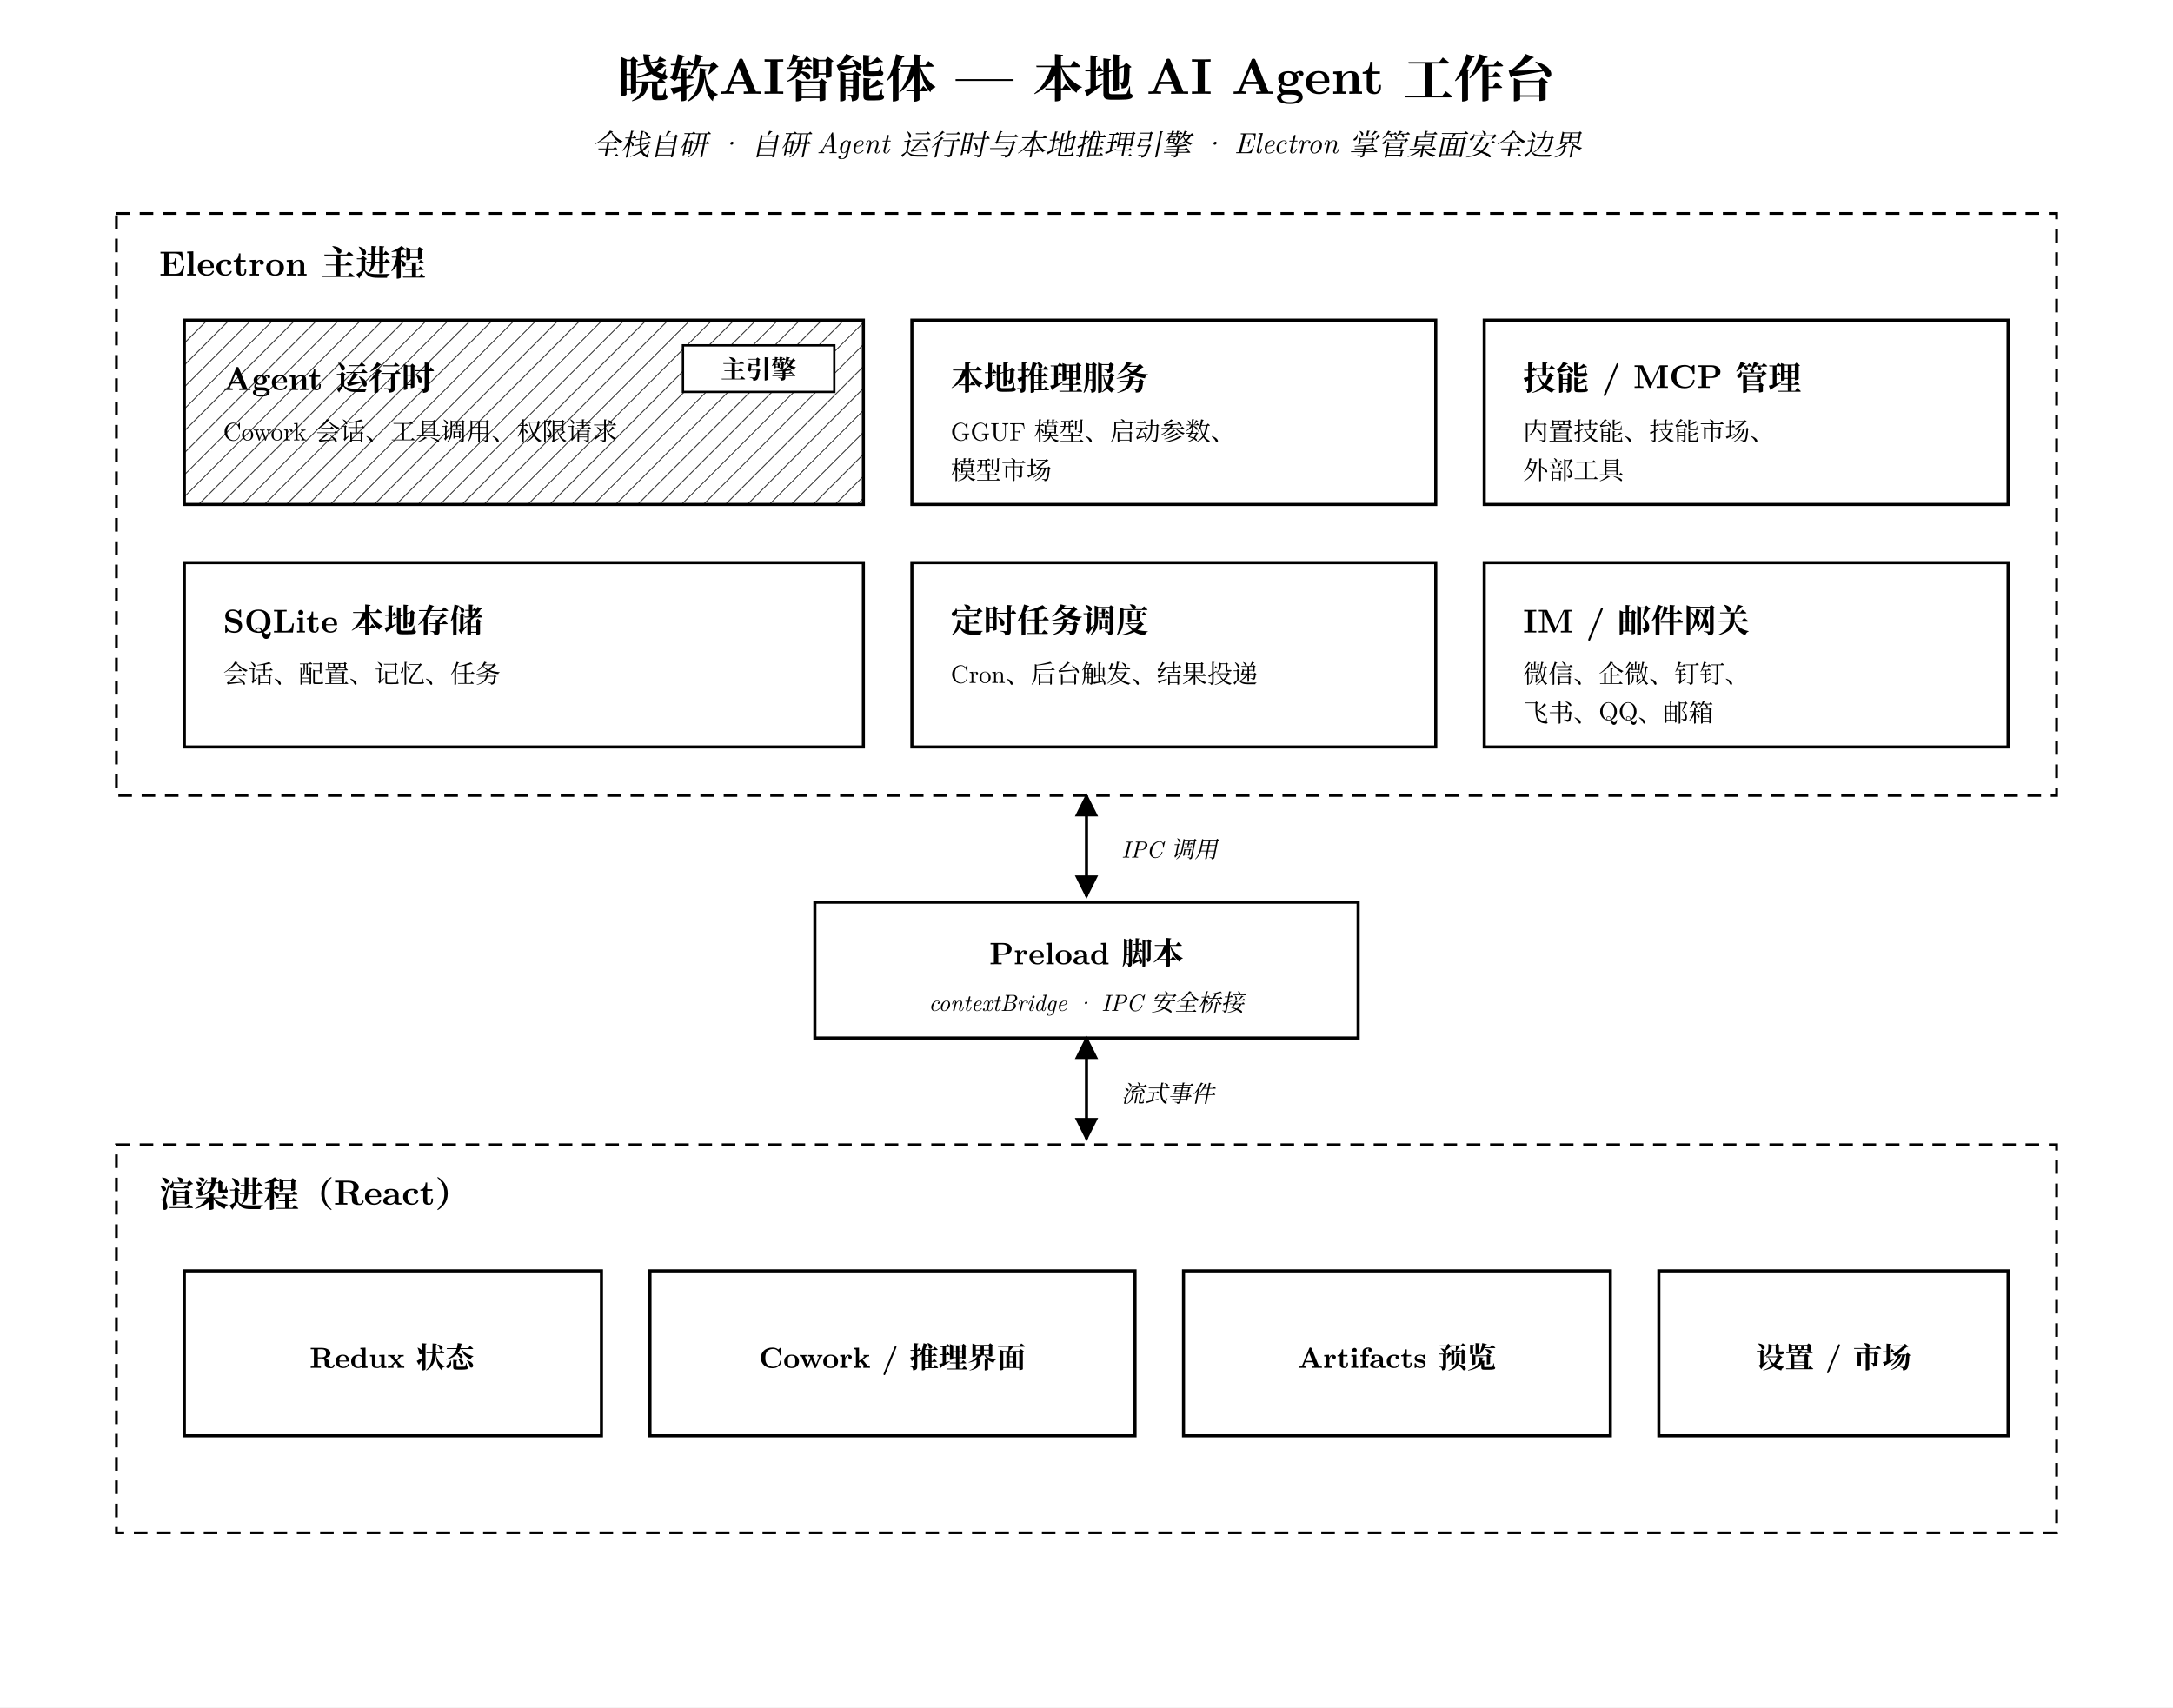
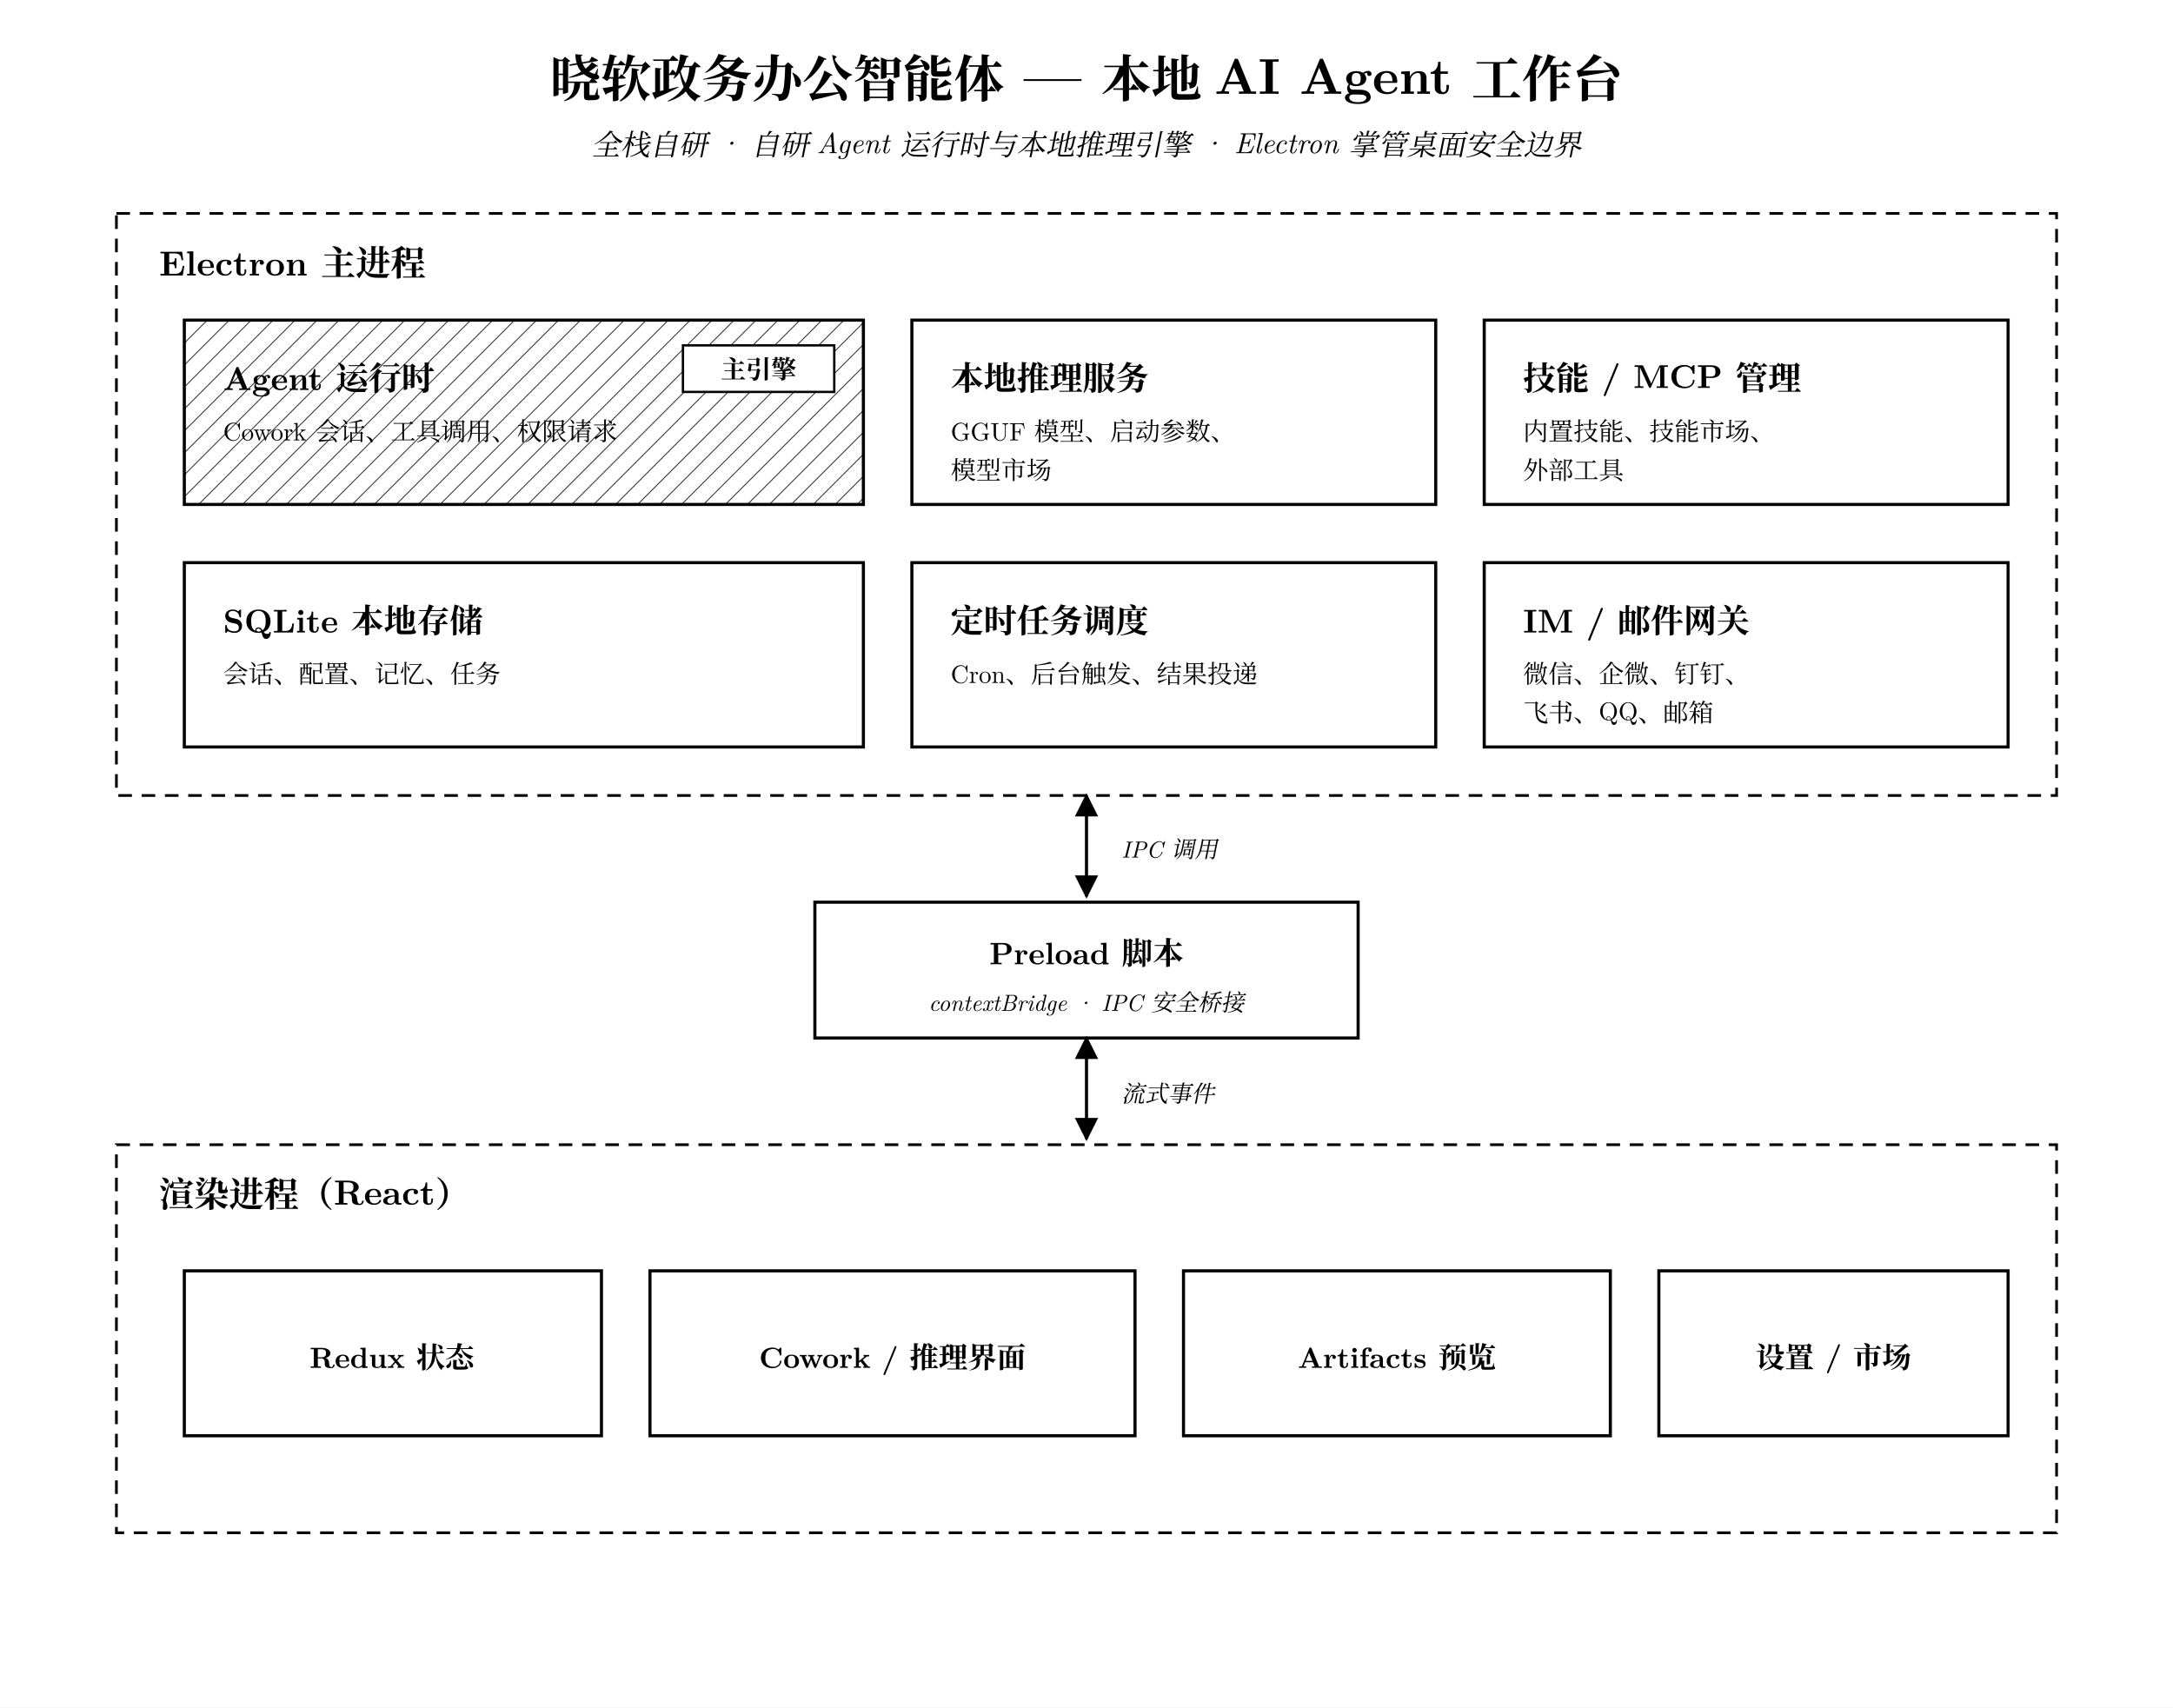
<svg xmlns="http://www.w3.org/2000/svg" width="1120" height="880" viewBox="0 0 1120 880" fill="none">
  <defs>
    <pattern id="hatch" width="8" height="8" patternTransform="rotate(45)" patternUnits="userSpaceOnUse">
      <line x1="0" y1="0" x2="0" y2="8" stroke="#000" stroke-width="0.7" />
    </pattern>
    <marker id="arr" viewBox="0 0 10 10" refX="9" refY="5" markerWidth="7.5" markerHeight="7.5" orient="auto-start-reverse">
      <path d="M0,0 L10,5 L0,10 z" fill="#000" />
    </marker>
    <style>
      text { fill: #000; font-family: 'Latin Modern Roman', 'CMU Serif', 'STIX Two Text', 'Noto Serif CJK SC', 'Source Han Serif SC', 'Songti SC', 'SimSun', 'Times New Roman', serif; }
      .t0 { font-size: 26px; font-weight: 700; }
      .t1 { font-size: 15px; font-style: italic; }
      .t2 { font-size: 18px; font-weight: 700; }
      .t3 { font-size: 17px; font-weight: 700; }
      .t4 { font-size: 13px; }
      .t5 { font-size: 16px; font-weight: 700; }
      .t6 { font-size: 12px; font-style: italic; }
      .t7 { font-size: 15px; font-weight: 700; }
      .box { fill: #fff; stroke: #000; stroke-width: 1.6; }
      .grp { fill: none; stroke: #000; stroke-width: 1.4; stroke-dasharray: 7 5; }
      .ln  { stroke: #000; stroke-width: 1.6; }
    </style>
  </defs>
  <rect width="1120" height="880" fill="#fff" />
-   <text x="560" y="50" text-anchor="middle" class="t0">晓软AI智能体 — 本地 AI Agent 工作台</text>
+   <text x="560" y="50" text-anchor="middle" class="t0">晓软政务办公智能体 — 本地 AI Agent 工作台</text>
  <text x="560" y="80" text-anchor="middle" class="t1">全栈自研 · 自研 Agent 运行时与本地推理引擎 · Electron 掌管桌面安全边界</text>
  <rect x="60" y="110" width="1000" height="300" class="grp" />
  <text x="82" y="142" class="t2">Electron 主进程</text>
  <rect x="95" y="165" width="350" height="95" fill="url(#hatch)" stroke="#000" stroke-width="1.6" />
  <text x="115" y="201" class="t3">Agent 运行时</text>
  <text x="115" y="227" class="t4">Cowork 会话、工具调用、权限请求</text>
  <rect x="352" y="178" width="78" height="24" fill="#fff" stroke="#000" stroke-width="1.2" />
  <text x="391" y="195" text-anchor="middle" class="t4" font-weight="700">主引擎</text>
  <rect x="470" y="165" width="270" height="95" class="box" />
  <text x="490" y="201" class="t3">本地推理服务</text>
  <text x="490" y="227" class="t4">GGUF 模型、启动参数、</text>
  <text x="490" y="247" class="t4">模型市场</text>
  <rect x="765" y="165" width="270" height="95" class="box" />
  <text x="785" y="201" class="t3">技能 / MCP 管理</text>
  <text x="785" y="227" class="t4">内置技能、技能市场、</text>
  <text x="785" y="247" class="t4">外部工具</text>
  <rect x="95" y="290" width="350" height="95" class="box" />
  <text x="115" y="326" class="t3">SQLite 本地存储</text>
  <text x="115" y="352" class="t4">会话、配置、记忆、任务</text>
  <rect x="470" y="290" width="270" height="95" class="box" />
  <text x="490" y="326" class="t3">定时任务调度</text>
  <text x="490" y="352" class="t4">Cron、后台触发、结果投递</text>
  <rect x="765" y="290" width="270" height="95" class="box" />
  <text x="785" y="326" class="t3">IM / 邮件网关</text>
  <text x="785" y="352" class="t4">微信、企微、钉钉、</text>
  <text x="785" y="372" class="t4">飞书、QQ、邮箱</text>
  <line x1="560" y1="410" x2="560" y2="462" class="ln" marker-start="url(#arr)" marker-end="url(#arr)" />
  <text x="578" y="442" class="t6">IPC 调用</text>
  <rect x="420" y="465" width="280" height="70" class="box" />
  <text x="560" y="497" text-anchor="middle" class="t5">Preload 脚本</text>
  <text x="560" y="521" text-anchor="middle" class="t6">contextBridge · IPC 安全桥接</text>
  <line x1="560" y1="535" x2="560" y2="587" class="ln" marker-start="url(#arr)" marker-end="url(#arr)" />
  <text x="578" y="568" class="t6">流式事件</text>
  <rect x="60" y="590" width="1000" height="200" class="grp" />
  <text x="82" y="622" class="t2">渲染进程（React）</text>
  <rect x="95" y="655" width="215" height="85" class="box" />
  <text x="202" y="705" text-anchor="middle" class="t7">Redux 状态</text>
  <rect x="335" y="655" width="250" height="85" class="box" />
  <text x="460" y="705" text-anchor="middle" class="t7">Cowork / 推理界面</text>
  <rect x="610" y="655" width="220" height="85" class="box" />
  <text x="720" y="705" text-anchor="middle" class="t7">Artifacts 预览</text>
  <rect x="855" y="655" width="180" height="85" class="box" />
  <text x="945" y="705" text-anchor="middle" class="t7">设置 / 市场</text>
</svg>
